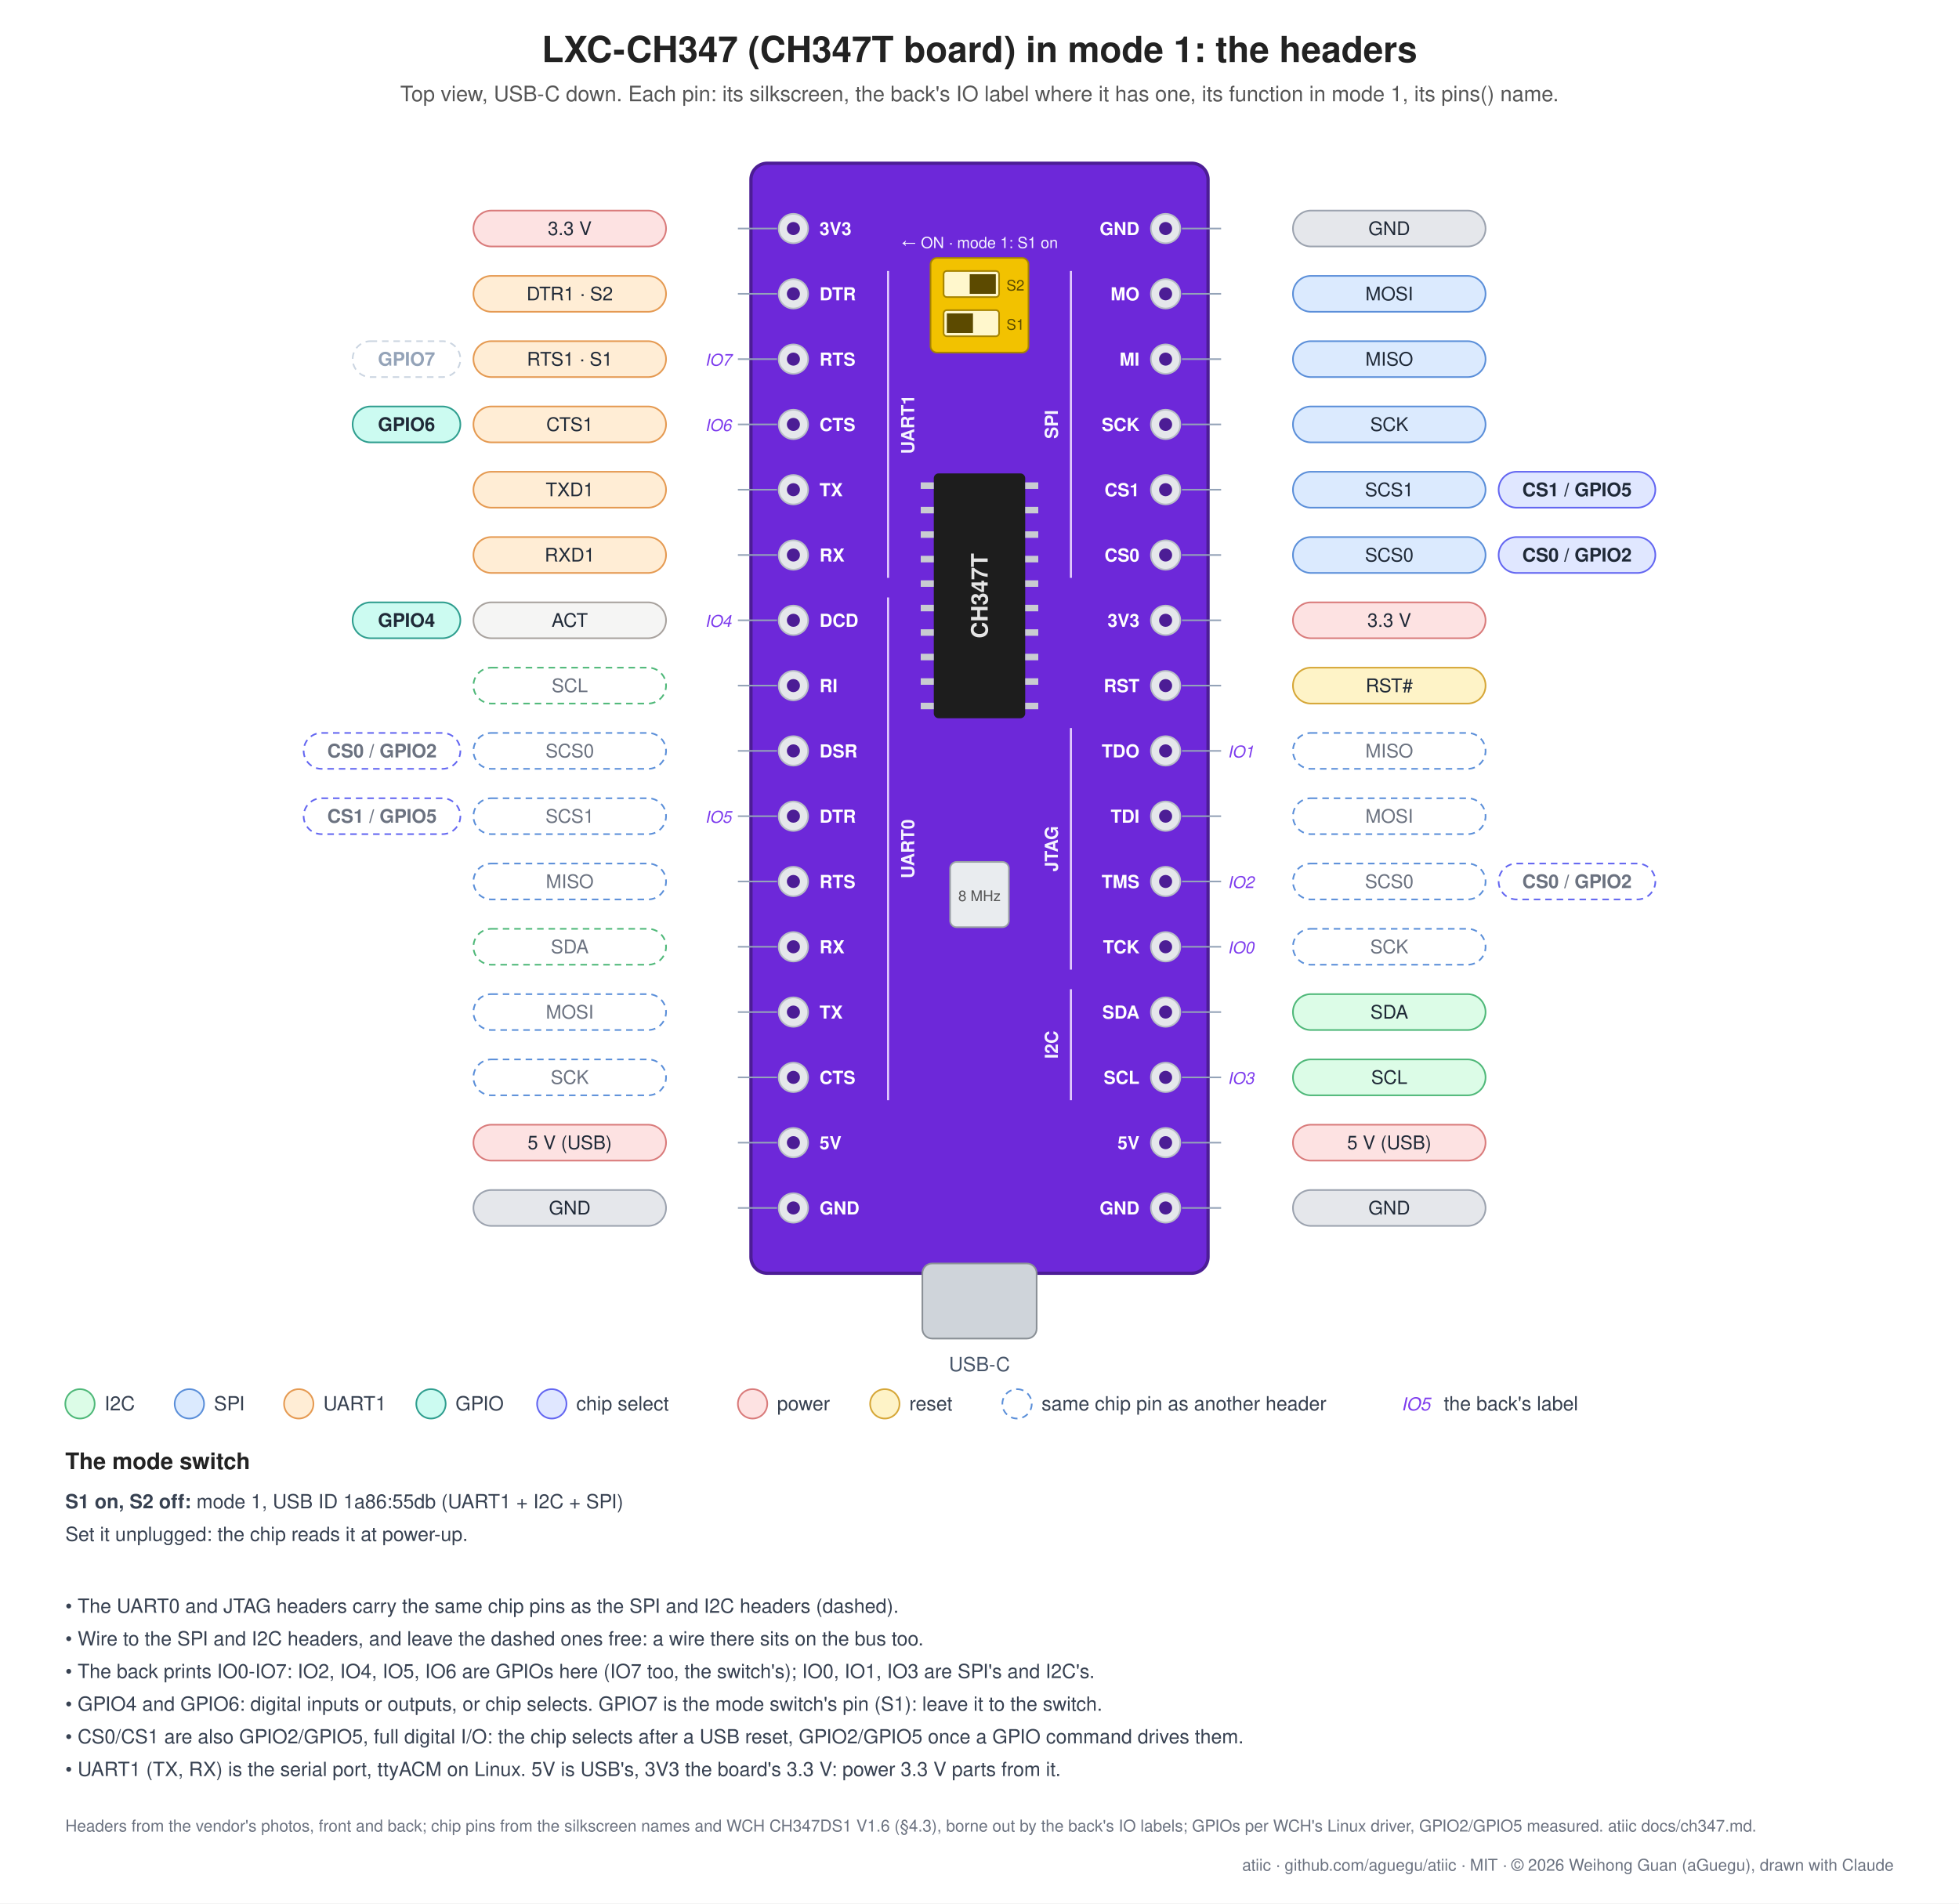
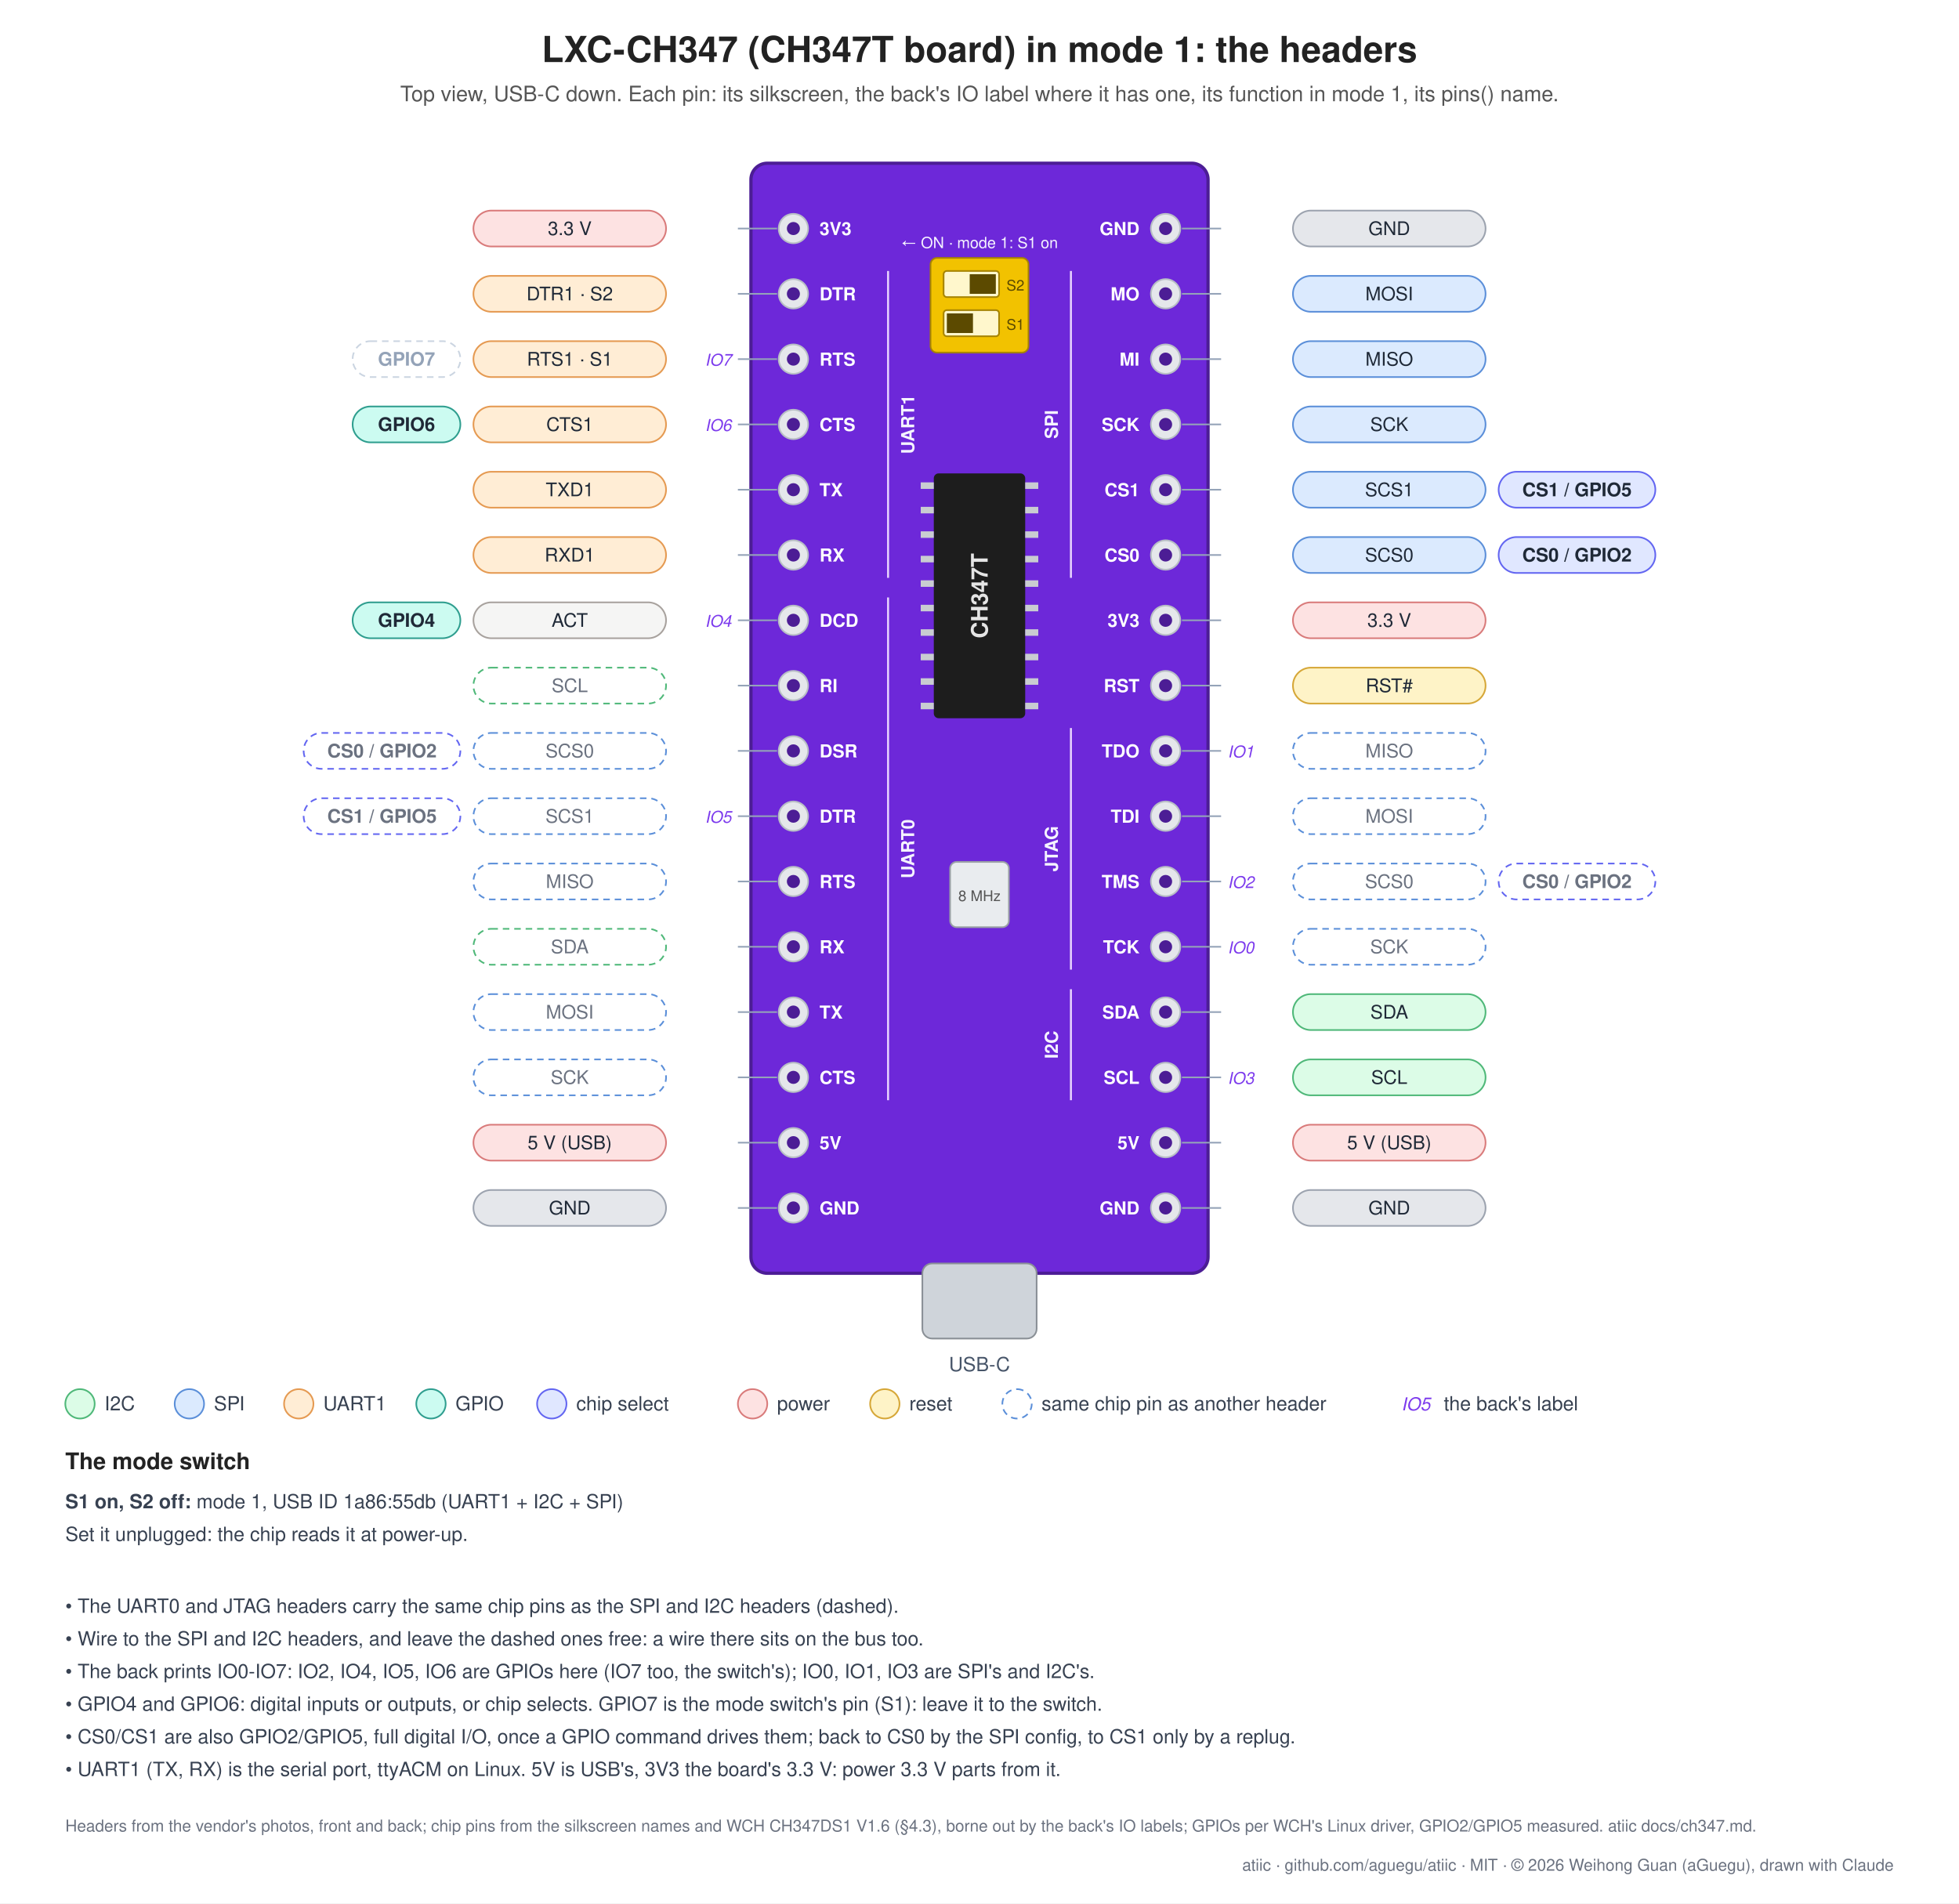
<svg xmlns="http://www.w3.org/2000/svg" viewBox="0 0 1200 1166" width="1200" height="1166" font-family="Helvetica, Arial, sans-serif">
  <rect width="1200" height="1166" fill="#ffffff" />
  <text x="600.0" y="38" text-anchor="middle" font-size="22" font-weight="bold" fill="#222">LXC-CH347 (CH347T board) in mode 1: the headers</text>
  <text x="600.0" y="62" text-anchor="middle" font-size="13" fill="#555">Top view, USB-C down. Each pin: its silkscreen, the back's IO label where it has one, its function in mode 1, its pins() name.</text>
  <rect x="460" y="100" width="280" height="680" rx="10" fill="#6d28d9" stroke="#4c1d95" stroke-width="2" />
  <circle cx="486" cy="740" r="9" fill="#e5e7eb" stroke="#b8bec5" />
  <circle cx="486" cy="740" r="4" fill="#4c1d95" />
  <text x="502" y="744" text-anchor="start" font-size="11" font-weight="bold" fill="#fff">GND</text>
  <line x1="476" y1="740" x2="452" y2="740" stroke="#94a3b8" />
  <rect x="290" y="729" width="118" height="22" rx="11" fill="#e5e7eb" stroke="#9ca3af" />
  <text x="349.0" y="744" text-anchor="middle" font-size="11.5" fill="#1f2937">GND</text>
  <circle cx="486" cy="700" r="9" fill="#e5e7eb" stroke="#b8bec5" />
  <circle cx="486" cy="700" r="4" fill="#4c1d95" />
  <text x="502" y="704" text-anchor="start" font-size="11" font-weight="bold" fill="#fff">5V</text>
  <line x1="476" y1="700" x2="452" y2="700" stroke="#94a3b8" />
  <rect x="290" y="689" width="118" height="22" rx="11" fill="#fde2e2" stroke="#d97b7b" />
  <text x="349.0" y="704" text-anchor="middle" font-size="11.5" fill="#1f2937">5 V (USB)</text>
  <circle cx="486" cy="660" r="9" fill="#e5e7eb" stroke="#b8bec5" />
  <circle cx="486" cy="660" r="4" fill="#4c1d95" />
  <text x="502" y="664" text-anchor="start" font-size="11" font-weight="bold" fill="#fff">CTS</text>
  <line x1="476" y1="660" x2="452" y2="660" stroke="#94a3b8" />
  <rect x="290" y="649" width="118" height="22" rx="11" fill="#ffffff" stroke="#5b8fd9" stroke-dasharray="4 3" />
  <text x="349.0" y="664" text-anchor="middle" font-size="11.5" fill="#6b7280">SCK</text>
  <circle cx="486" cy="620" r="9" fill="#e5e7eb" stroke="#b8bec5" />
  <circle cx="486" cy="620" r="4" fill="#4c1d95" />
  <text x="502" y="624" text-anchor="start" font-size="11" font-weight="bold" fill="#fff">TX</text>
  <line x1="476" y1="620" x2="452" y2="620" stroke="#94a3b8" />
  <rect x="290" y="609" width="118" height="22" rx="11" fill="#ffffff" stroke="#5b8fd9" stroke-dasharray="4 3" />
  <text x="349.0" y="624" text-anchor="middle" font-size="11.5" fill="#6b7280">MOSI</text>
  <circle cx="486" cy="580" r="9" fill="#e5e7eb" stroke="#b8bec5" />
  <circle cx="486" cy="580" r="4" fill="#4c1d95" />
  <text x="502" y="584" text-anchor="start" font-size="11" font-weight="bold" fill="#fff">RX</text>
  <line x1="476" y1="580" x2="452" y2="580" stroke="#94a3b8" />
  <rect x="290" y="569" width="118" height="22" rx="11" fill="#ffffff" stroke="#4fb879" stroke-dasharray="4 3" />
  <text x="349.0" y="584" text-anchor="middle" font-size="11.5" fill="#6b7280">SDA</text>
  <circle cx="486" cy="540" r="9" fill="#e5e7eb" stroke="#b8bec5" />
  <circle cx="486" cy="540" r="4" fill="#4c1d95" />
  <text x="502" y="544" text-anchor="start" font-size="11" font-weight="bold" fill="#fff">RTS</text>
  <line x1="476" y1="540" x2="452" y2="540" stroke="#94a3b8" />
  <rect x="290" y="529" width="118" height="22" rx="11" fill="#ffffff" stroke="#5b8fd9" stroke-dasharray="4 3" />
  <text x="349.0" y="544" text-anchor="middle" font-size="11.5" fill="#6b7280">MISO</text>
  <circle cx="486" cy="500" r="9" fill="#e5e7eb" stroke="#b8bec5" />
  <circle cx="486" cy="500" r="4" fill="#4c1d95" />
  <text x="502" y="504" text-anchor="start" font-size="11" font-weight="bold" fill="#fff">DTR</text>
  <line x1="476" y1="500" x2="452" y2="500" stroke="#94a3b8" />
  <text x="448" y="504" text-anchor="end" font-size="10" font-style="italic" fill="#7c3aed">IO5</text>
  <rect x="290" y="489" width="118" height="22" rx="11" fill="#ffffff" stroke="#5b8fd9" stroke-dasharray="4 3" />
  <text x="349.0" y="504" text-anchor="middle" font-size="11.5" fill="#6b7280">SCS1</text>
  <rect x="186" y="489" width="96" height="22" rx="11" fill="#ffffff" stroke="#6366f1" stroke-dasharray="4 3" />
  <text x="234.0" y="504" text-anchor="middle" font-size="11.5" font-weight="bold" fill="#6b7280">CS1 / GPIO5</text>
  <circle cx="486" cy="460" r="9" fill="#e5e7eb" stroke="#b8bec5" />
  <circle cx="486" cy="460" r="4" fill="#4c1d95" />
  <text x="502" y="464" text-anchor="start" font-size="11" font-weight="bold" fill="#fff">DSR</text>
  <line x1="476" y1="460" x2="452" y2="460" stroke="#94a3b8" />
  <rect x="290" y="449" width="118" height="22" rx="11" fill="#ffffff" stroke="#5b8fd9" stroke-dasharray="4 3" />
  <text x="349.0" y="464" text-anchor="middle" font-size="11.5" fill="#6b7280">SCS0</text>
  <rect x="186" y="449" width="96" height="22" rx="11" fill="#ffffff" stroke="#6366f1" stroke-dasharray="4 3" />
  <text x="234.0" y="464" text-anchor="middle" font-size="11.5" font-weight="bold" fill="#6b7280">CS0 / GPIO2</text>
  <circle cx="486" cy="420" r="9" fill="#e5e7eb" stroke="#b8bec5" />
  <circle cx="486" cy="420" r="4" fill="#4c1d95" />
  <text x="502" y="424" text-anchor="start" font-size="11" font-weight="bold" fill="#fff">RI</text>
  <line x1="476" y1="420" x2="452" y2="420" stroke="#94a3b8" />
  <rect x="290" y="409" width="118" height="22" rx="11" fill="#ffffff" stroke="#4fb879" stroke-dasharray="4 3" />
  <text x="349.0" y="424" text-anchor="middle" font-size="11.5" fill="#6b7280">SCL</text>
  <circle cx="486" cy="380" r="9" fill="#e5e7eb" stroke="#b8bec5" />
  <circle cx="486" cy="380" r="4" fill="#4c1d95" />
  <text x="502" y="384" text-anchor="start" font-size="11" font-weight="bold" fill="#fff">DCD</text>
  <line x1="476" y1="380" x2="452" y2="380" stroke="#94a3b8" />
  <text x="448" y="384" text-anchor="end" font-size="10" font-style="italic" fill="#7c3aed">IO4</text>
  <rect x="290" y="369" width="118" height="22" rx="11" fill="#f5f5f4" stroke="#a8a29e" />
  <text x="349.0" y="384" text-anchor="middle" font-size="11.5" fill="#1f2937">ACT</text>
  <rect x="216" y="369" width="66" height="22" rx="11" fill="#ccfbf1" stroke="#2f9e8f" />
  <text x="249.0" y="384" text-anchor="middle" font-size="11.5" font-weight="bold" fill="#1f2937">GPIO4</text>
  <circle cx="486" cy="340" r="9" fill="#e5e7eb" stroke="#b8bec5" />
  <circle cx="486" cy="340" r="4" fill="#4c1d95" />
  <text x="502" y="344" text-anchor="start" font-size="11" font-weight="bold" fill="#fff">RX</text>
  <line x1="476" y1="340" x2="452" y2="340" stroke="#94a3b8" />
  <rect x="290" y="329" width="118" height="22" rx="11" fill="#ffedd5" stroke="#e59a52" />
  <text x="349.0" y="344" text-anchor="middle" font-size="11.5" fill="#1f2937">RXD1</text>
  <circle cx="486" cy="300" r="9" fill="#e5e7eb" stroke="#b8bec5" />
  <circle cx="486" cy="300" r="4" fill="#4c1d95" />
  <text x="502" y="304" text-anchor="start" font-size="11" font-weight="bold" fill="#fff">TX</text>
  <line x1="476" y1="300" x2="452" y2="300" stroke="#94a3b8" />
  <rect x="290" y="289" width="118" height="22" rx="11" fill="#ffedd5" stroke="#e59a52" />
  <text x="349.0" y="304" text-anchor="middle" font-size="11.5" fill="#1f2937">TXD1</text>
  <circle cx="486" cy="260" r="9" fill="#e5e7eb" stroke="#b8bec5" />
  <circle cx="486" cy="260" r="4" fill="#4c1d95" />
  <text x="502" y="264" text-anchor="start" font-size="11" font-weight="bold" fill="#fff">CTS</text>
  <line x1="476" y1="260" x2="452" y2="260" stroke="#94a3b8" />
  <text x="448" y="264" text-anchor="end" font-size="10" font-style="italic" fill="#7c3aed">IO6</text>
  <rect x="290" y="249" width="118" height="22" rx="11" fill="#ffedd5" stroke="#e59a52" />
  <text x="349.0" y="264" text-anchor="middle" font-size="11.5" fill="#1f2937">CTS1</text>
  <rect x="216" y="249" width="66" height="22" rx="11" fill="#ccfbf1" stroke="#2f9e8f" />
  <text x="249.0" y="264" text-anchor="middle" font-size="11.5" font-weight="bold" fill="#1f2937">GPIO6</text>
  <circle cx="486" cy="220" r="9" fill="#e5e7eb" stroke="#b8bec5" />
  <circle cx="486" cy="220" r="4" fill="#4c1d95" />
  <text x="502" y="224" text-anchor="start" font-size="11" font-weight="bold" fill="#fff">RTS</text>
  <line x1="476" y1="220" x2="452" y2="220" stroke="#94a3b8" />
  <text x="448" y="224" text-anchor="end" font-size="10" font-style="italic" fill="#7c3aed">IO7</text>
  <rect x="290" y="209" width="118" height="22" rx="11" fill="#ffedd5" stroke="#e59a52" />
  <text x="349.0" y="224" text-anchor="middle" font-size="11.5" fill="#1f2937">RTS1 · S1</text>
  <rect x="216" y="209" width="66" height="22" rx="11" fill="#ffffff" stroke="#cbd5e1" stroke-dasharray="4 3" />
  <text x="249.0" y="224" text-anchor="middle" font-size="11.5" font-weight="bold" fill="#94a3b8">GPIO7</text>
  <circle cx="486" cy="180" r="9" fill="#e5e7eb" stroke="#b8bec5" />
  <circle cx="486" cy="180" r="4" fill="#4c1d95" />
  <text x="502" y="184" text-anchor="start" font-size="11" font-weight="bold" fill="#fff">DTR</text>
  <line x1="476" y1="180" x2="452" y2="180" stroke="#94a3b8" />
  <rect x="290" y="169" width="118" height="22" rx="11" fill="#ffedd5" stroke="#e59a52" />
  <text x="349.0" y="184" text-anchor="middle" font-size="11.5" fill="#1f2937">DTR1 · S2</text>
  <circle cx="486" cy="140" r="9" fill="#e5e7eb" stroke="#b8bec5" />
  <circle cx="486" cy="140" r="4" fill="#4c1d95" />
  <text x="502" y="144" text-anchor="start" font-size="11" font-weight="bold" fill="#fff">3V3</text>
  <line x1="476" y1="140" x2="452" y2="140" stroke="#94a3b8" />
  <rect x="290" y="129" width="118" height="22" rx="11" fill="#fde2e2" stroke="#d97b7b" />
  <text x="349.0" y="144" text-anchor="middle" font-size="11.5" fill="#1f2937">3.3 V</text>
  <circle cx="714" cy="740" r="9" fill="#e5e7eb" stroke="#b8bec5" />
  <circle cx="714" cy="740" r="4" fill="#4c1d95" />
  <text x="698" y="744" text-anchor="end" font-size="11" font-weight="bold" fill="#fff">GND</text>
  <line x1="724" y1="740" x2="748" y2="740" stroke="#94a3b8" />
  <rect x="792" y="729" width="118" height="22" rx="11" fill="#e5e7eb" stroke="#9ca3af" />
  <text x="851.0" y="744" text-anchor="middle" font-size="11.5" fill="#1f2937">GND</text>
  <circle cx="714" cy="700" r="9" fill="#e5e7eb" stroke="#b8bec5" />
  <circle cx="714" cy="700" r="4" fill="#4c1d95" />
  <text x="698" y="704" text-anchor="end" font-size="11" font-weight="bold" fill="#fff">5V</text>
  <line x1="724" y1="700" x2="748" y2="700" stroke="#94a3b8" />
  <rect x="792" y="689" width="118" height="22" rx="11" fill="#fde2e2" stroke="#d97b7b" />
  <text x="851.0" y="704" text-anchor="middle" font-size="11.5" fill="#1f2937">5 V (USB)</text>
  <circle cx="714" cy="660" r="9" fill="#e5e7eb" stroke="#b8bec5" />
  <circle cx="714" cy="660" r="4" fill="#4c1d95" />
  <text x="698" y="664" text-anchor="end" font-size="11" font-weight="bold" fill="#fff">SCL</text>
  <line x1="724" y1="660" x2="748" y2="660" stroke="#94a3b8" />
  <text x="752" y="664" text-anchor="start" font-size="10" font-style="italic" fill="#7c3aed">IO3</text>
  <rect x="792" y="649" width="118" height="22" rx="11" fill="#dcfce7" stroke="#4fb879" />
  <text x="851.0" y="664" text-anchor="middle" font-size="11.5" fill="#1f2937">SCL</text>
  <circle cx="714" cy="620" r="9" fill="#e5e7eb" stroke="#b8bec5" />
  <circle cx="714" cy="620" r="4" fill="#4c1d95" />
  <text x="698" y="624" text-anchor="end" font-size="11" font-weight="bold" fill="#fff">SDA</text>
  <line x1="724" y1="620" x2="748" y2="620" stroke="#94a3b8" />
  <rect x="792" y="609" width="118" height="22" rx="11" fill="#dcfce7" stroke="#4fb879" />
  <text x="851.0" y="624" text-anchor="middle" font-size="11.5" fill="#1f2937">SDA</text>
  <circle cx="714" cy="580" r="9" fill="#e5e7eb" stroke="#b8bec5" />
  <circle cx="714" cy="580" r="4" fill="#4c1d95" />
  <text x="698" y="584" text-anchor="end" font-size="11" font-weight="bold" fill="#fff">TCK</text>
  <line x1="724" y1="580" x2="748" y2="580" stroke="#94a3b8" />
  <text x="752" y="584" text-anchor="start" font-size="10" font-style="italic" fill="#7c3aed">IO0</text>
  <rect x="792" y="569" width="118" height="22" rx="11" fill="#ffffff" stroke="#5b8fd9" stroke-dasharray="4 3" />
  <text x="851.0" y="584" text-anchor="middle" font-size="11.5" fill="#6b7280">SCK</text>
  <circle cx="714" cy="540" r="9" fill="#e5e7eb" stroke="#b8bec5" />
  <circle cx="714" cy="540" r="4" fill="#4c1d95" />
  <text x="698" y="544" text-anchor="end" font-size="11" font-weight="bold" fill="#fff">TMS</text>
  <line x1="724" y1="540" x2="748" y2="540" stroke="#94a3b8" />
  <text x="752" y="544" text-anchor="start" font-size="10" font-style="italic" fill="#7c3aed">IO2</text>
  <rect x="792" y="529" width="118" height="22" rx="11" fill="#ffffff" stroke="#5b8fd9" stroke-dasharray="4 3" />
  <text x="851.0" y="544" text-anchor="middle" font-size="11.5" fill="#6b7280">SCS0</text>
  <rect x="918" y="529" width="96" height="22" rx="11" fill="#ffffff" stroke="#6366f1" stroke-dasharray="4 3" />
  <text x="966.0" y="544" text-anchor="middle" font-size="11.5" font-weight="bold" fill="#6b7280">CS0 / GPIO2</text>
  <circle cx="714" cy="500" r="9" fill="#e5e7eb" stroke="#b8bec5" />
  <circle cx="714" cy="500" r="4" fill="#4c1d95" />
  <text x="698" y="504" text-anchor="end" font-size="11" font-weight="bold" fill="#fff">TDI</text>
  <line x1="724" y1="500" x2="748" y2="500" stroke="#94a3b8" />
  <rect x="792" y="489" width="118" height="22" rx="11" fill="#ffffff" stroke="#5b8fd9" stroke-dasharray="4 3" />
  <text x="851.0" y="504" text-anchor="middle" font-size="11.5" fill="#6b7280">MOSI</text>
  <circle cx="714" cy="460" r="9" fill="#e5e7eb" stroke="#b8bec5" />
  <circle cx="714" cy="460" r="4" fill="#4c1d95" />
  <text x="698" y="464" text-anchor="end" font-size="11" font-weight="bold" fill="#fff">TDO</text>
  <line x1="724" y1="460" x2="748" y2="460" stroke="#94a3b8" />
  <text x="752" y="464" text-anchor="start" font-size="10" font-style="italic" fill="#7c3aed">IO1</text>
  <rect x="792" y="449" width="118" height="22" rx="11" fill="#ffffff" stroke="#5b8fd9" stroke-dasharray="4 3" />
  <text x="851.0" y="464" text-anchor="middle" font-size="11.5" fill="#6b7280">MISO</text>
  <circle cx="714" cy="420" r="9" fill="#e5e7eb" stroke="#b8bec5" />
  <circle cx="714" cy="420" r="4" fill="#4c1d95" />
  <text x="698" y="424" text-anchor="end" font-size="11" font-weight="bold" fill="#fff">RST</text>
  <line x1="724" y1="420" x2="748" y2="420" stroke="#94a3b8" />
  <rect x="792" y="409" width="118" height="22" rx="11" fill="#fef3c7" stroke="#d6a738" />
  <text x="851.0" y="424" text-anchor="middle" font-size="11.5" fill="#1f2937">RST#</text>
  <circle cx="714" cy="380" r="9" fill="#e5e7eb" stroke="#b8bec5" />
  <circle cx="714" cy="380" r="4" fill="#4c1d95" />
  <text x="698" y="384" text-anchor="end" font-size="11" font-weight="bold" fill="#fff">3V3</text>
  <line x1="724" y1="380" x2="748" y2="380" stroke="#94a3b8" />
  <rect x="792" y="369" width="118" height="22" rx="11" fill="#fde2e2" stroke="#d97b7b" />
  <text x="851.0" y="384" text-anchor="middle" font-size="11.5" fill="#1f2937">3.3 V</text>
  <circle cx="714" cy="340" r="9" fill="#e5e7eb" stroke="#b8bec5" />
  <circle cx="714" cy="340" r="4" fill="#4c1d95" />
  <text x="698" y="344" text-anchor="end" font-size="11" font-weight="bold" fill="#fff">CS0</text>
  <line x1="724" y1="340" x2="748" y2="340" stroke="#94a3b8" />
  <rect x="792" y="329" width="118" height="22" rx="11" fill="#dbeafe" stroke="#5b8fd9" />
  <text x="851.0" y="344" text-anchor="middle" font-size="11.5" fill="#1f2937">SCS0</text>
  <rect x="918" y="329" width="96" height="22" rx="11" fill="#e0e7ff" stroke="#6366f1" />
  <text x="966.0" y="344" text-anchor="middle" font-size="11.5" font-weight="bold" fill="#1f2937">CS0 / GPIO2</text>
  <circle cx="714" cy="300" r="9" fill="#e5e7eb" stroke="#b8bec5" />
  <circle cx="714" cy="300" r="4" fill="#4c1d95" />
  <text x="698" y="304" text-anchor="end" font-size="11" font-weight="bold" fill="#fff">CS1</text>
  <line x1="724" y1="300" x2="748" y2="300" stroke="#94a3b8" />
  <rect x="792" y="289" width="118" height="22" rx="11" fill="#dbeafe" stroke="#5b8fd9" />
  <text x="851.0" y="304" text-anchor="middle" font-size="11.5" fill="#1f2937">SCS1</text>
  <rect x="918" y="289" width="96" height="22" rx="11" fill="#e0e7ff" stroke="#6366f1" />
  <text x="966.0" y="304" text-anchor="middle" font-size="11.5" font-weight="bold" fill="#1f2937">CS1 / GPIO5</text>
  <circle cx="714" cy="260" r="9" fill="#e5e7eb" stroke="#b8bec5" />
  <circle cx="714" cy="260" r="4" fill="#4c1d95" />
  <text x="698" y="264" text-anchor="end" font-size="11" font-weight="bold" fill="#fff">SCK</text>
  <line x1="724" y1="260" x2="748" y2="260" stroke="#94a3b8" />
  <rect x="792" y="249" width="118" height="22" rx="11" fill="#dbeafe" stroke="#5b8fd9" />
  <text x="851.0" y="264" text-anchor="middle" font-size="11.5" fill="#1f2937">SCK</text>
  <circle cx="714" cy="220" r="9" fill="#e5e7eb" stroke="#b8bec5" />
  <circle cx="714" cy="220" r="4" fill="#4c1d95" />
  <text x="698" y="224" text-anchor="end" font-size="11" font-weight="bold" fill="#fff">MI</text>
  <line x1="724" y1="220" x2="748" y2="220" stroke="#94a3b8" />
  <rect x="792" y="209" width="118" height="22" rx="11" fill="#dbeafe" stroke="#5b8fd9" />
  <text x="851.0" y="224" text-anchor="middle" font-size="11.5" fill="#1f2937">MISO</text>
  <circle cx="714" cy="180" r="9" fill="#e5e7eb" stroke="#b8bec5" />
  <circle cx="714" cy="180" r="4" fill="#4c1d95" />
  <text x="698" y="184" text-anchor="end" font-size="11" font-weight="bold" fill="#fff">MO</text>
  <line x1="724" y1="180" x2="748" y2="180" stroke="#94a3b8" />
  <rect x="792" y="169" width="118" height="22" rx="11" fill="#dbeafe" stroke="#5b8fd9" />
  <text x="851.0" y="184" text-anchor="middle" font-size="11.5" fill="#1f2937">MOSI</text>
  <circle cx="714" cy="140" r="9" fill="#e5e7eb" stroke="#b8bec5" />
  <circle cx="714" cy="140" r="4" fill="#4c1d95" />
  <text x="698" y="144" text-anchor="end" font-size="11" font-weight="bold" fill="#fff">GND</text>
  <line x1="724" y1="140" x2="748" y2="140" stroke="#94a3b8" />
  <rect x="792" y="129" width="118" height="22" rx="11" fill="#e5e7eb" stroke="#9ca3af" />
  <text x="851.0" y="144" text-anchor="middle" font-size="11.5" fill="#1f2937">GND</text>
  <line x1="544" y1="366" x2="544" y2="674" stroke="#e9d5ff" stroke-width="1.2" />
  <text transform="translate(560 520.0) rotate(-90)" text-anchor="middle" font-size="11" font-weight="bold" fill="#f5f3ff">UART0</text>
  <line x1="544" y1="166" x2="544" y2="354" stroke="#e9d5ff" stroke-width="1.2" />
  <text transform="translate(560 260.0) rotate(-90)" text-anchor="middle" font-size="11" font-weight="bold" fill="#f5f3ff">UART1</text>
  <line x1="656" y1="606" x2="656" y2="674" stroke="#e9d5ff" stroke-width="1.2" />
  <text transform="translate(648 640.0) rotate(-90)" text-anchor="middle" font-size="11" font-weight="bold" fill="#f5f3ff">I2C</text>
  <line x1="656" y1="446" x2="656" y2="594" stroke="#e9d5ff" stroke-width="1.2" />
  <text transform="translate(648 520.0) rotate(-90)" text-anchor="middle" font-size="11" font-weight="bold" fill="#f5f3ff">JTAG</text>
  <line x1="656" y1="166" x2="656" y2="354" stroke="#e9d5ff" stroke-width="1.2" />
  <text transform="translate(648 260.0) rotate(-90)" text-anchor="middle" font-size="11" font-weight="bold" fill="#f5f3ff">SPI</text>
  <rect x="572.0" y="290" width="56" height="150" rx="3" fill="#1d1d1d" />
  <rect x="564.0" y="295.5" width="8" height="4" fill="#c9ccd1" />
  <rect x="628.0" y="295.5" width="8" height="4" fill="#c9ccd1" />
  <rect x="564.0" y="310.5" width="8" height="4" fill="#c9ccd1" />
  <rect x="628.0" y="310.5" width="8" height="4" fill="#c9ccd1" />
  <rect x="564.0" y="325.5" width="8" height="4" fill="#c9ccd1" />
  <rect x="628.0" y="325.5" width="8" height="4" fill="#c9ccd1" />
  <rect x="564.0" y="340.5" width="8" height="4" fill="#c9ccd1" />
  <rect x="628.0" y="340.5" width="8" height="4" fill="#c9ccd1" />
  <rect x="564.0" y="355.5" width="8" height="4" fill="#c9ccd1" />
  <rect x="628.0" y="355.5" width="8" height="4" fill="#c9ccd1" />
  <rect x="564.0" y="370.5" width="8" height="4" fill="#c9ccd1" />
  <rect x="628.0" y="370.5" width="8" height="4" fill="#c9ccd1" />
  <rect x="564.0" y="385.5" width="8" height="4" fill="#c9ccd1" />
  <rect x="628.0" y="385.5" width="8" height="4" fill="#c9ccd1" />
  <rect x="564.0" y="400.5" width="8" height="4" fill="#c9ccd1" />
  <rect x="628.0" y="400.5" width="8" height="4" fill="#c9ccd1" />
  <rect x="564.0" y="415.5" width="8" height="4" fill="#c9ccd1" />
  <rect x="628.0" y="415.5" width="8" height="4" fill="#c9ccd1" />
  <rect x="564.0" y="430.5" width="8" height="4" fill="#c9ccd1" />
  <rect x="628.0" y="430.5" width="8" height="4" fill="#c9ccd1" />
  <text transform="translate(605.0 365.0) rotate(-90)" text-anchor="middle" font-size="14" font-weight="bold" fill="#e5e5e5">CH347T</text>
  <rect x="582.0" y="528" width="36" height="40" rx="4" fill="#e9ecef" stroke="#9aa0a6" />
  <text x="600.0" y="552" text-anchor="middle" font-size="9" fill="#555">8 MHz</text>
  <rect x="570.0" y="158" width="60" height="58" rx="4" fill="#f2c200" stroke="#a68400" />
  <rect x="578.0" y="166" width="34" height="16" rx="2" fill="#fff7cc" stroke="#a68400" />
  <rect x="594.0" y="168" width="16" height="12" fill="#5c4a00" />
  <text x="622.0" y="178" text-anchor="middle" font-size="9" fill="#5c4a00">S2</text>
  <rect x="578.0" y="190" width="34" height="16" rx="2" fill="#fff7cc" stroke="#a68400" />
  <rect x="580.0" y="192" width="16" height="12" fill="#5c4a00" />
  <text x="622.0" y="202" text-anchor="middle" font-size="9" fill="#5c4a00">S1</text>
  <text x="600.0" y="152" text-anchor="middle" font-size="9.5" fill="#f5f3ff">← ON · mode 1: S1 on</text>
  <rect x="565.0" y="774" width="70" height="46" rx="6" fill="#cfd4da" stroke="#8a9096" />
  <text x="600.0" y="840" text-anchor="middle" font-size="12" fill="#475569">USB-C</text>
  <rect x="40" y="851" width="18" height="18" rx="9" fill="#dcfce7" stroke="#4fb879" />
  <text x="64" y="864" font-size="12" fill="#374151">I2C</text>
  <rect x="107" y="851" width="18" height="18" rx="9" fill="#dbeafe" stroke="#5b8fd9" />
  <text x="131" y="864" font-size="12" fill="#374151">SPI</text>
  <rect x="174" y="851" width="18" height="18" rx="9" fill="#ffedd5" stroke="#e59a52" />
  <text x="198" y="864" font-size="12" fill="#374151">UART1</text>
  <rect x="255" y="851" width="18" height="18" rx="9" fill="#ccfbf1" stroke="#2f9e8f" />
  <text x="279" y="864" font-size="12" fill="#374151">GPIO</text>
  <rect x="329" y="851" width="18" height="18" rx="9" fill="#e0e7ff" stroke="#6366f1" />
  <text x="353" y="864" font-size="12" fill="#374151">chip select</text>
  <rect x="452" y="851" width="18" height="18" rx="9" fill="#fde2e2" stroke="#d97b7b" />
  <text x="476" y="864" font-size="12" fill="#374151">power</text>
  <rect x="533" y="851" width="18" height="18" rx="9" fill="#fef3c7" stroke="#d6a738" />
  <text x="557" y="864" font-size="12" fill="#374151">reset</text>
  <rect x="614" y="851" width="18" height="18" rx="9" fill="#ffffff" stroke="#5b8fd9" stroke-dasharray="4 3" />
  <text x="638" y="864" font-size="12" fill="#374151">same chip pin as another header</text>
  <text x="858.4" y="864" font-size="11" font-style="italic" fill="#7c3aed">IO5</text>
  <text x="884.4" y="864" font-size="12" fill="#374151">the back's label</text>
  <text x="40" y="900" font-size="14" font-weight="bold" fill="#222">The mode switch</text>
  <text x="40" y="924" font-size="12" fill="#374151">
    <tspan font-weight="bold">S1 on, S2 off:</tspan> mode 1, USB ID 1a86:55db (UART1 + I2C + SPI)</text>
  <text x="40" y="944" font-size="12" fill="#374151">Set it unplugged: the chip reads it at power-up.</text>
  <text x="40" y="988" font-size="12" fill="#374151">• The UART0 and JTAG headers carry the same chip pins as the SPI and I2C headers (dashed).</text>
  <text x="40" y="1008" font-size="12" fill="#374151">• Wire to the SPI and I2C headers, and leave the dashed ones free: a wire there sits on the bus too.</text>
  <text x="40" y="1028" font-size="12" fill="#374151">• The back prints IO0-IO7: IO2, IO4, IO5, IO6 are GPIOs here (IO7 too, the switch's); IO0, IO1, IO3 are SPI's and I2C's.</text>
  <text x="40" y="1048" font-size="12" fill="#374151">• GPIO4 and GPIO6: digital inputs or outputs, or chip selects. GPIO7 is the mode switch's pin (S1): leave it to the switch.</text>
-   <text x="40" y="1068" font-size="12" fill="#374151">• CS0/CS1 are also GPIO2/GPIO5, full digital I/O: the chip selects after a USB reset, GPIO2/GPIO5 once a GPIO command drives them.</text>
+   <text x="40" y="1068" font-size="12" fill="#374151">• CS0/CS1 are also GPIO2/GPIO5, full digital I/O, once a GPIO command drives them; back to CS0 by the SPI config, to CS1 only by a replug.</text>
  <text x="40" y="1088" font-size="12" fill="#374151">• UART1 (TX, RX) is the serial port, ttyACM on Linux. 5V is USB's, 3V3 the board's 3.3 V: power 3.3 V parts from it.</text>
  <text x="40" y="1122" font-size="10" fill="#6b7280">Headers from the vendor's photos, front and back; chip pins from the silkscreen names and WCH CH347DS1 V1.6 (§4.3), borne out by the back's IO labels; GPIOs per WCH's Linux driver, GPIO2/GPIO5 measured. atiic docs/ch347.md.</text>
  <text x="1160" y="1146" text-anchor="end" font-size="10" fill="#6b7280">atiic · github.com/aguegu/atiic · MIT · © 2026 Weihong Guan (aGuegu), drawn with Claude</text>
</svg>
